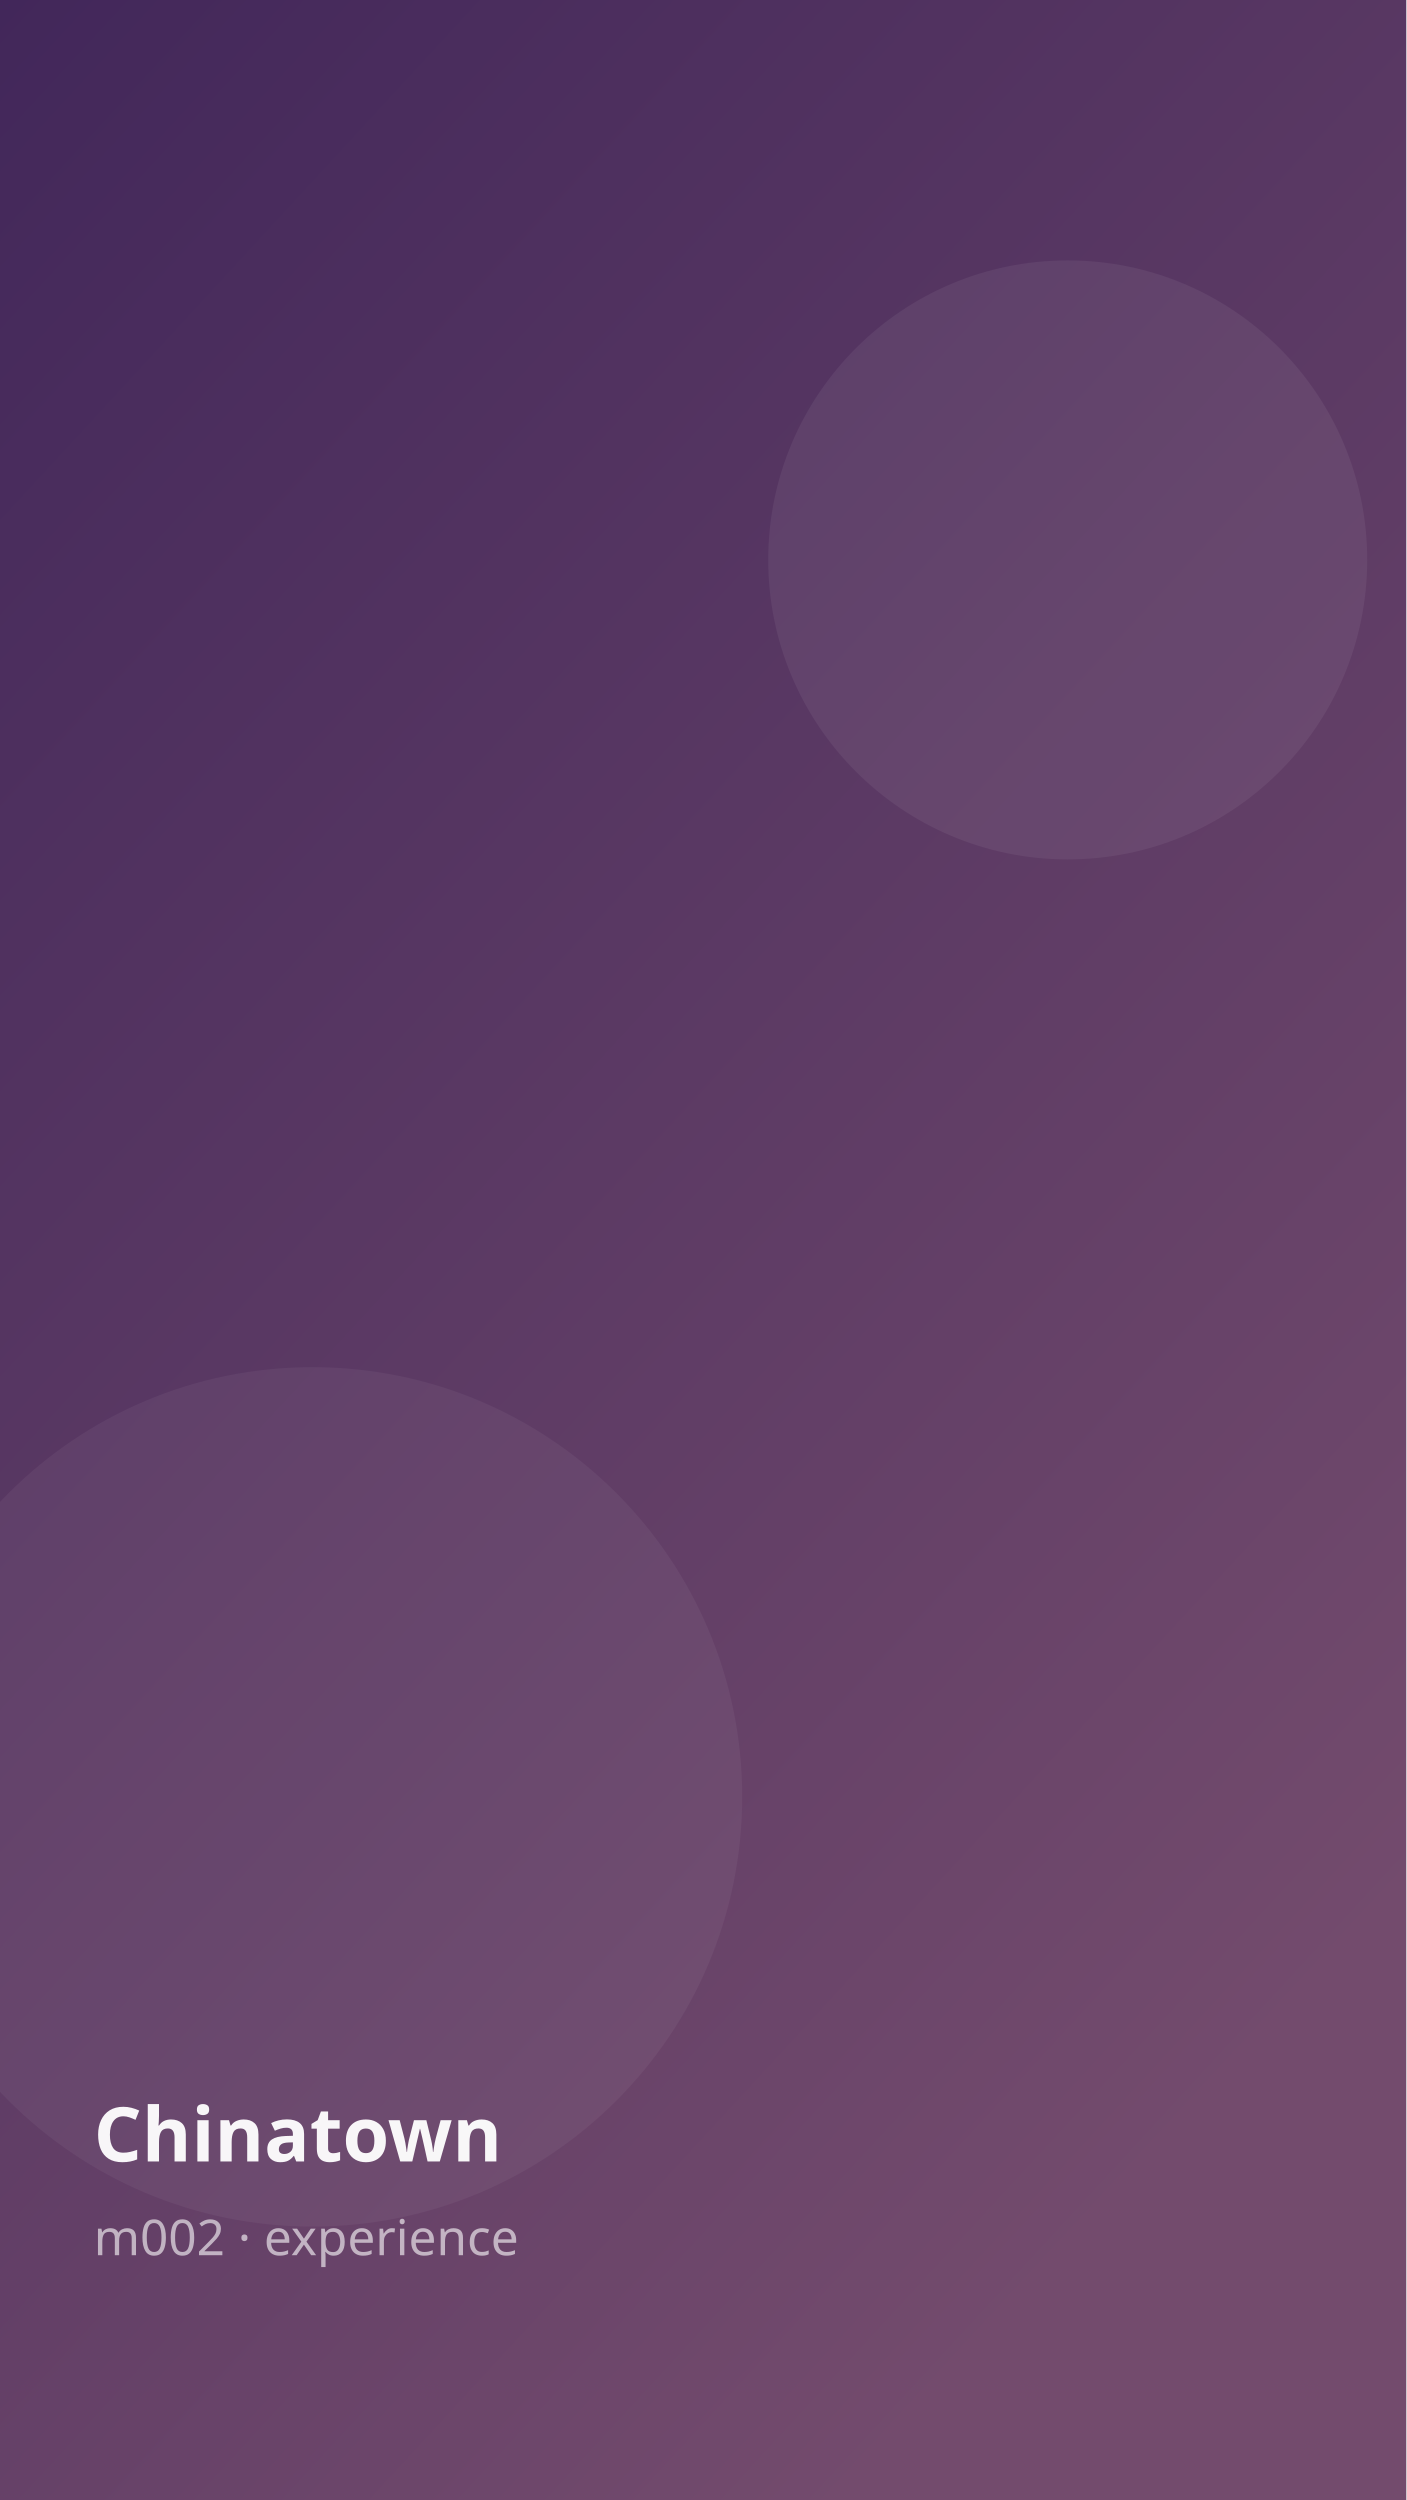
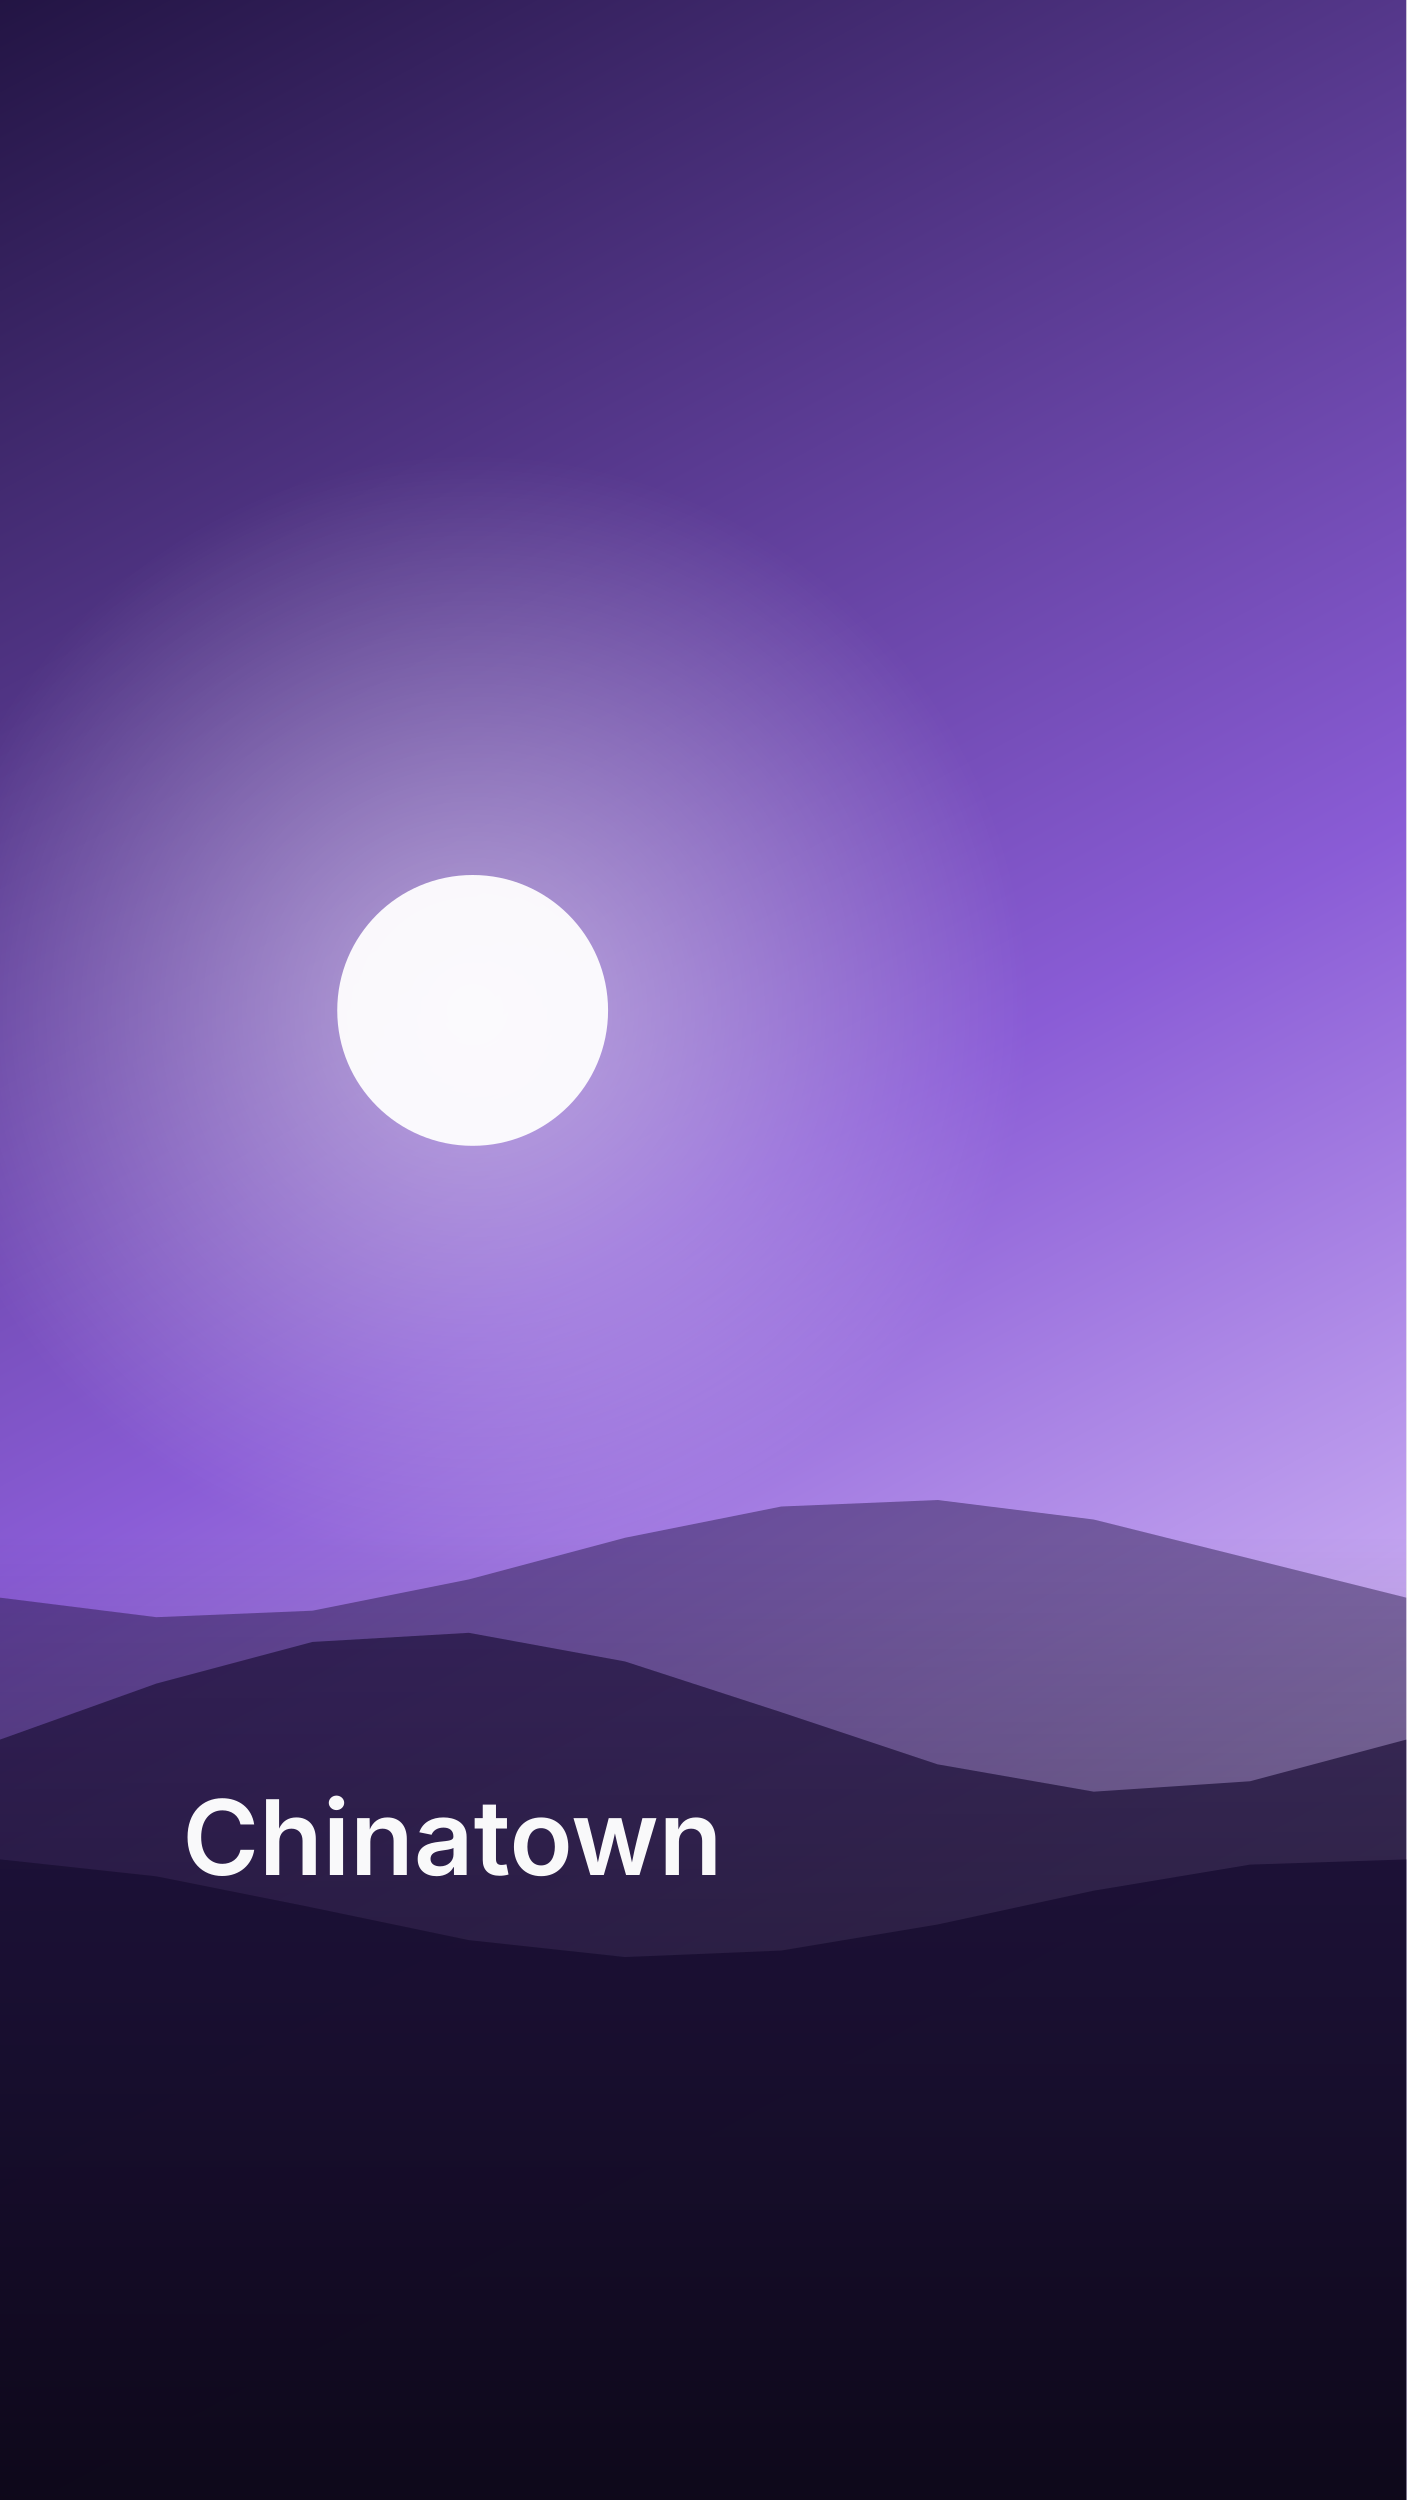
<svg xmlns="http://www.w3.org/2000/svg" width="1080" height="1920" viewBox="0 0 1080 1920">
  <defs>
-     <linearGradient id="g" x1="0" y1="0" x2="0.6" y2="1">
-       <stop offset="0%" stop-color="#42275a" />
-       <stop offset="100%" stop-color="#734b6d" />
+     <linearGradient id="sky" x1="0" y1="0" x2="0.3" y2="1">
+       <stop offset="0%" stop-color="#221443" />
+       <stop offset="58%" stop-color="#8a5cd6" />
+       <stop offset="100%" stop-color="#e3cdff" />
+     </linearGradient>
+     <radialGradient id="glow">
+       <stop offset="0%" stop-color="#fff" stop-opacity="0.5" />
+       <stop offset="100%" stop-color="#fff" stop-opacity="0" />
+     </radialGradient>
+     <linearGradient id="scrim" x1="0" y1="0" x2="0" y2="1">
+       <stop offset="0%" stop-color="#000" stop-opacity="0" />
+       <stop offset="100%" stop-color="#000" stop-opacity="0.62" />
    </linearGradient>
  </defs>
-   <rect width="1080" height="1920" fill="url(#g)" />
-   <circle cx="820" cy="430" r="230" fill="#fff" opacity="0.06" />
-   <circle cx="240" cy="1380" r="330" fill="#fff" opacity="0.05" />
-   <text x="72" y="1660" fill="#fff" opacity="0.95" font-family="system-ui,sans-serif" font-size="58" font-weight="600">Chinatown</text>
-   <text x="72" y="1732" fill="#fff" opacity="0.6" font-family="system-ui,sans-serif" font-size="38">m002 · experience</text>
+   <rect width="1080" height="1920" fill="url(#sky)" />
+   <circle cx="363" cy="776" r="430" fill="url(#glow)" />
+   <circle cx="363" cy="776" r="104" fill="#fff" opacity="0.94" />
+   <path d="M0,1227 L120,1242 L240,1237 L360,1213 L480,1181 L600,1157 L720,1152 L840,1167 L960,1197 L1080,1227 L1080,1920 L0,1920 Z" fill="#221443" opacity="0.45" />
+   <path d="M0,1336 L120,1293 L240,1261 L360,1254 L480,1276 L600,1315 L720,1355 L840,1376 L960,1368 L1080,1336 L1080,1920 L0,1920 Z" fill="#221443" opacity="0.72" />
+   <path d="M0,1428 L120,1441 L240,1465 L360,1490 L480,1503 L600,1498 L720,1478 L840,1452 L960,1432 L1080,1428 L1080,1920 L0,1920 Z" fill="#221443" opacity="0.92" />
+   <rect y="1180" width="1080" height="740" fill="url(#scrim)" />
+   <text x="140" y="1440" fill="#fff" opacity="0.97" font-family="system-ui,-apple-system,sans-serif" font-size="80" font-weight="600">Chinatown</text>
</svg>
